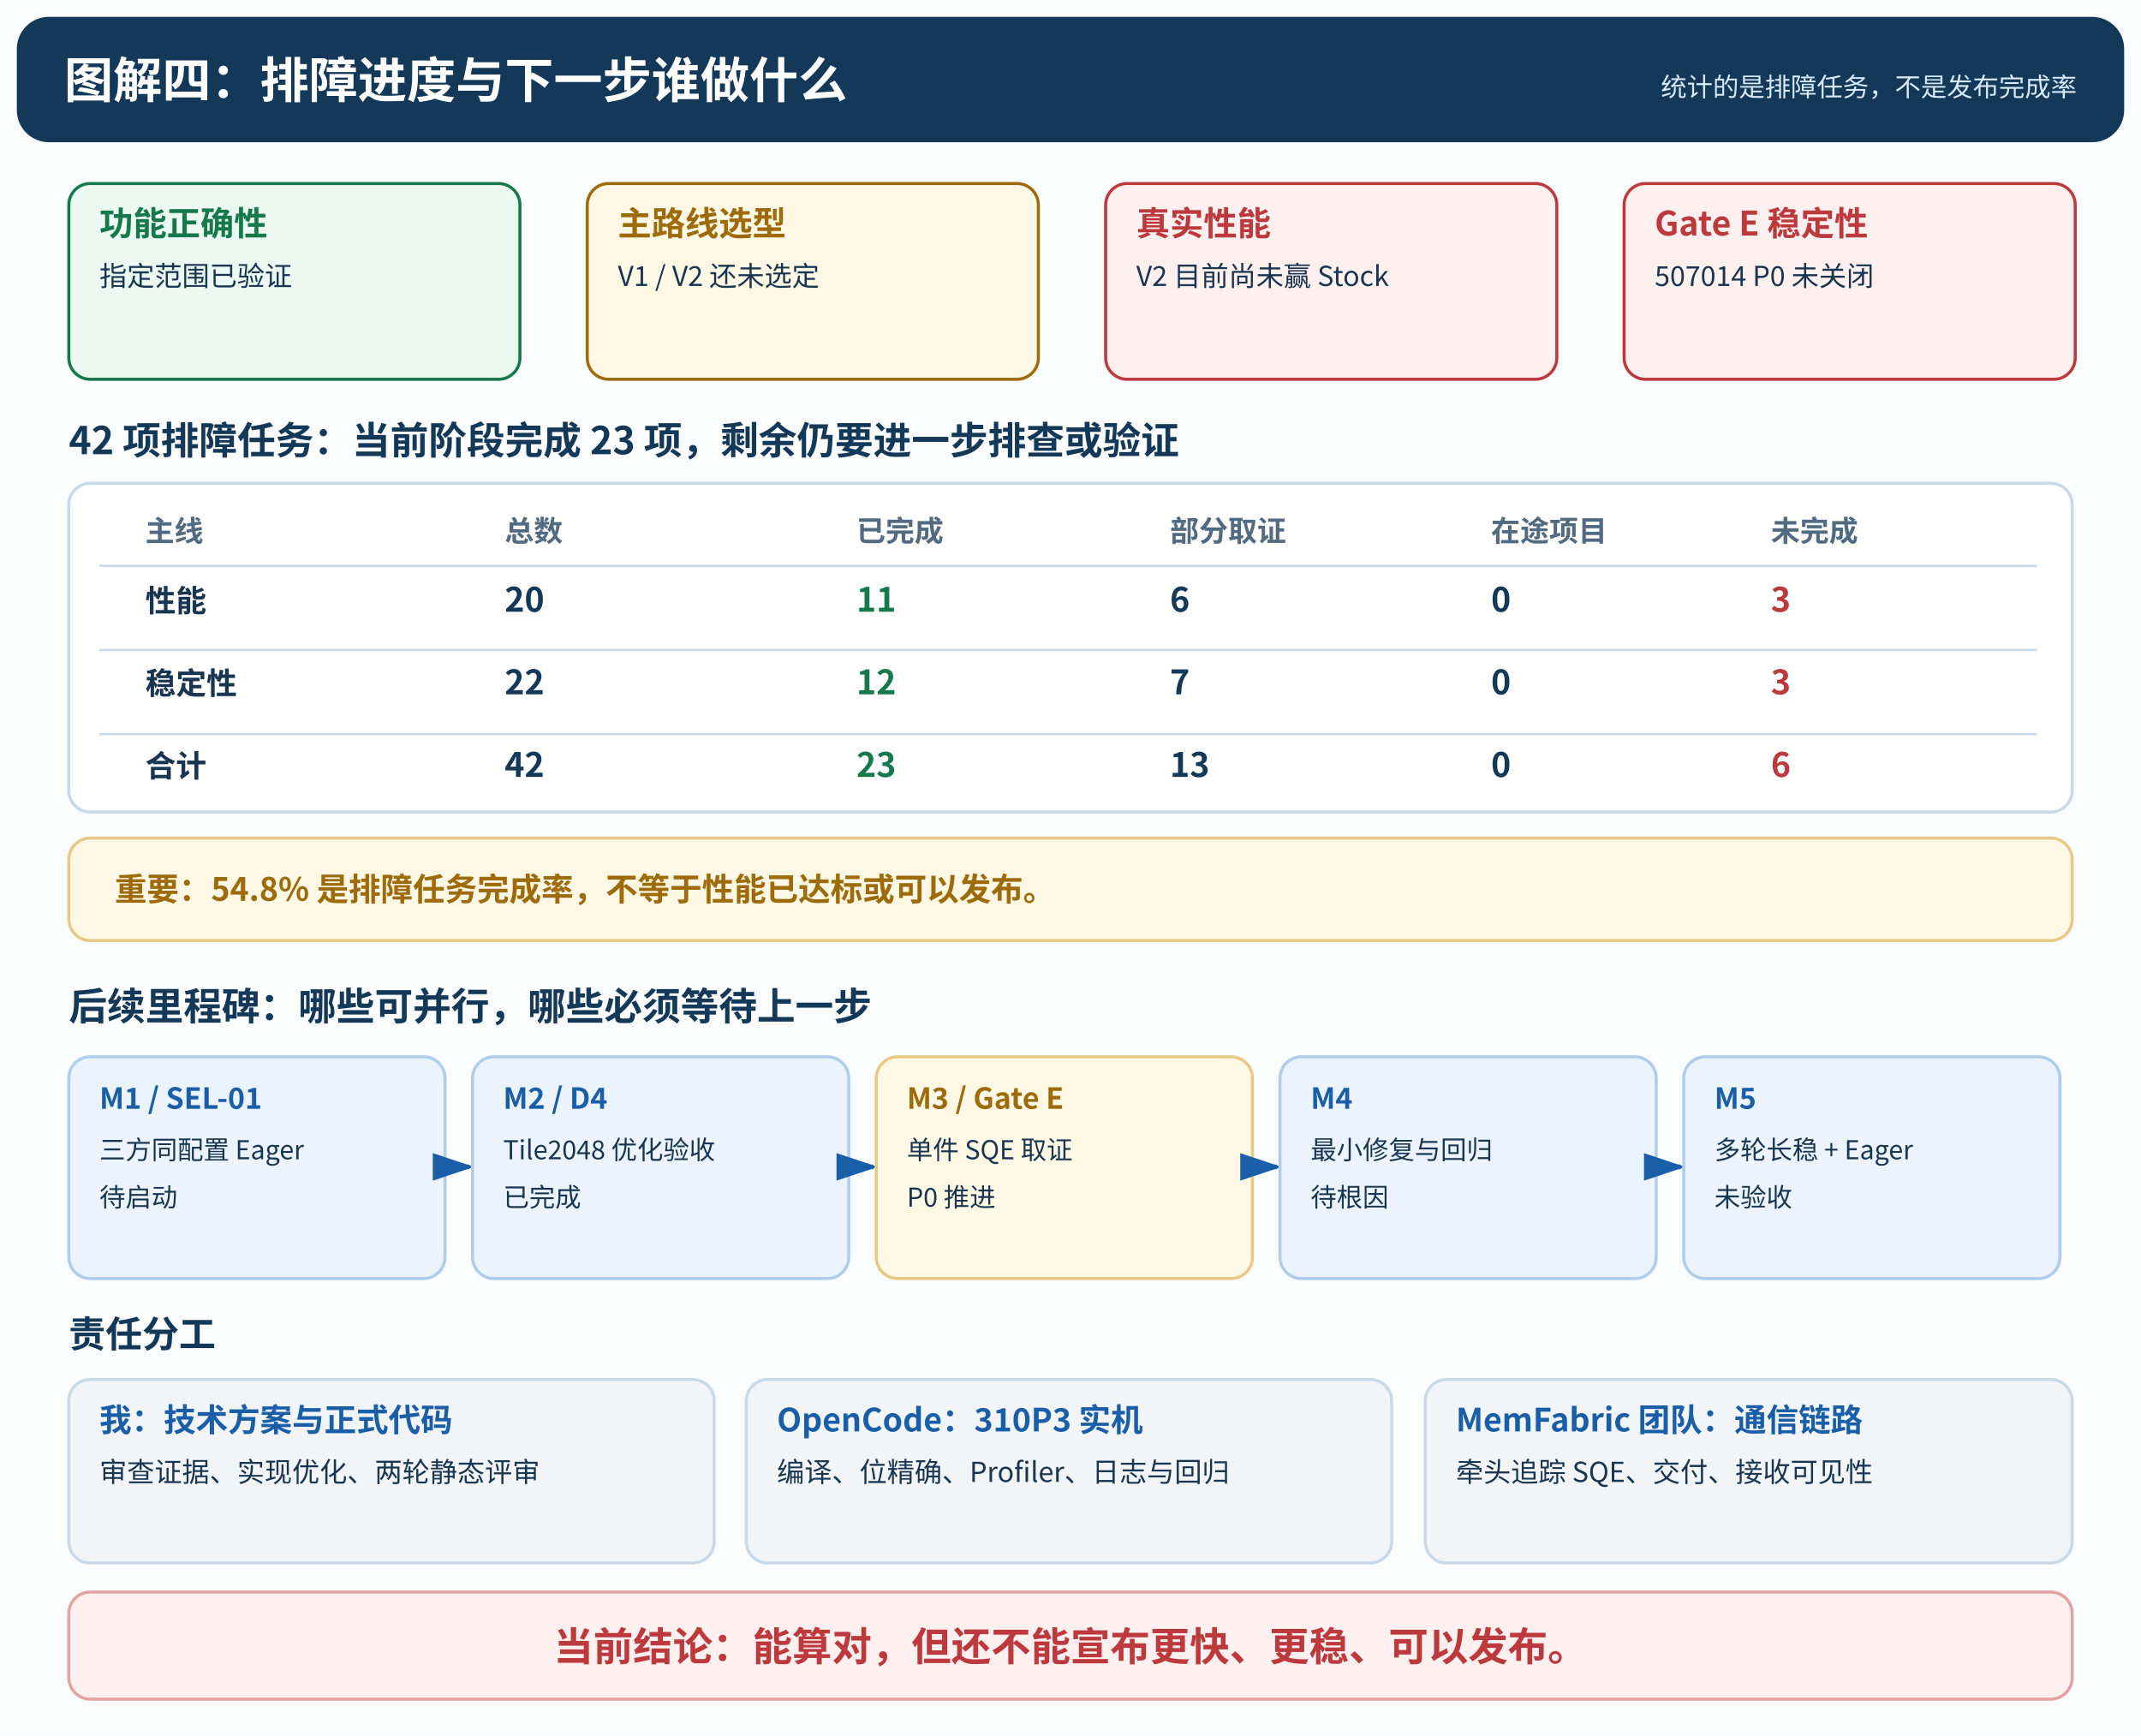
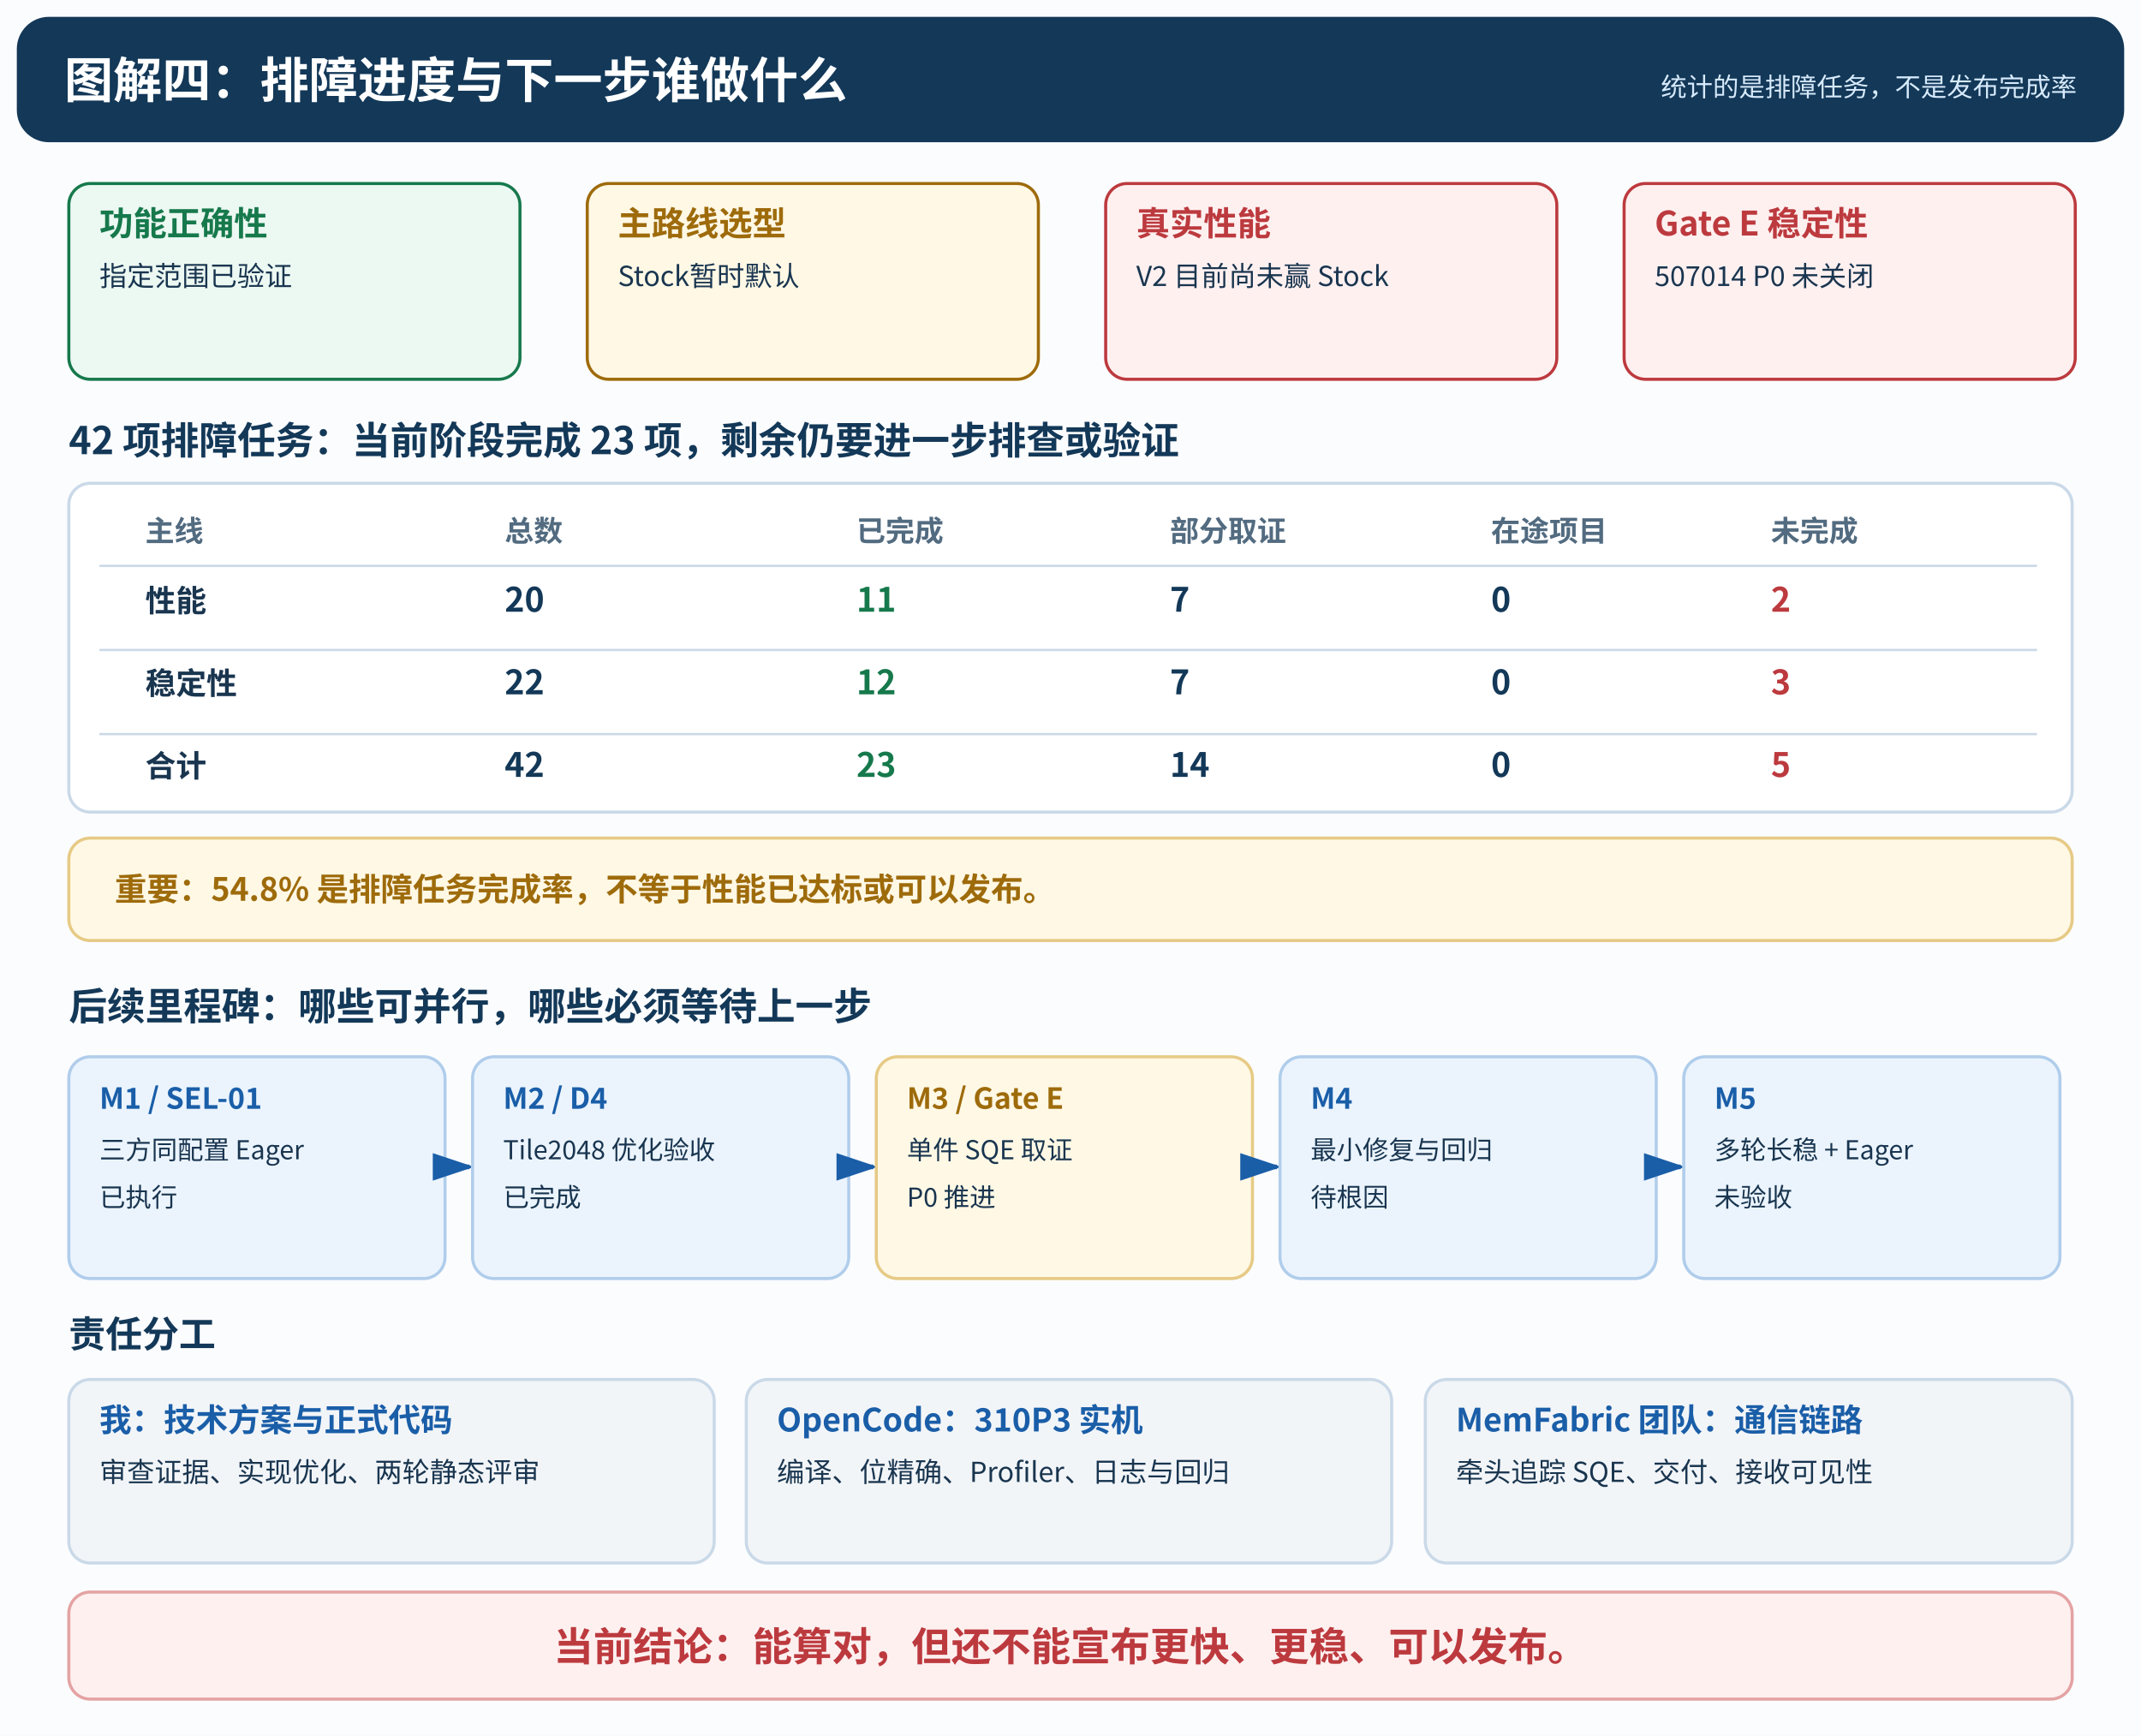
<svg xmlns="http://www.w3.org/2000/svg" width="1400" height="1135" viewBox="0 0 1400 1135" role="img">
  <defs>
    <marker id="arrow" markerWidth="10" markerHeight="10" refX="8" refY="3" orient="auto">
      <path d="M0,0 L0,6 L9,3 z" fill="#1A5EA8" />
    </marker>
  </defs>
  <rect x="0" y="0" width="1400" height="1135" fill="#FBFCFE" />
  <g font-family="Noto Sans CJK SC, Source Han Sans SC, Microsoft YaHei, PingFang SC, Arial, sans-serif">
    <rect x="12" y="12" width="1376" height="80" rx="20" fill="#133858" stroke="#133858" stroke-width="2" />
    <text x="42" y="64" fill="#FFFFFF" font-size="32" font-weight="700" text-anchor="start">图解四：排障进度与下一步谁做什么</text>
    <text x="1358" y="63" fill="#D7EAFB" font-size="17" font-weight="500" text-anchor="end">统计的是排障任务，不是发布完成率</text>
    <rect x="45" y="120" width="295" height="128" rx="14" fill="#ECF8F2" stroke="#16794C" stroke-width="2" />
    <text x="65" y="154" fill="#16794C" font-size="22" font-weight="700" text-anchor="start">功能正确性</text>
    <text x="65" y="187" fill="#19354F" font-size="18" font-weight="450" text-anchor="start">指定范围已验证</text>
    <rect x="384" y="120" width="295" height="128" rx="14" fill="#FFF8E5" stroke="#9E6B0B" stroke-width="2" />
    <text x="404" y="154" fill="#9E6B0B" font-size="22" font-weight="700" text-anchor="start">主路线选型</text>
-     <text x="404" y="187" fill="#19354F" font-size="18" font-weight="450" text-anchor="start">V1 / V2 还未选定</text>
+     <text x="404" y="187" fill="#19354F" font-size="18" font-weight="450" text-anchor="start">Stock暂时默认</text>
    <rect x="723" y="120" width="295" height="128" rx="14" fill="#FFF0F0" stroke="#BC3A3E" stroke-width="2" />
    <text x="743" y="154" fill="#BC3A3E" font-size="22" font-weight="700" text-anchor="start">真实性能</text>
    <text x="743" y="187" fill="#19354F" font-size="18" font-weight="450" text-anchor="start">V2 目前尚未赢 Stock</text>
    <rect x="1062" y="120" width="295" height="128" rx="14" fill="#FFF0F0" stroke="#BC3A3E" stroke-width="2" />
    <text x="1082" y="154" fill="#BC3A3E" font-size="22" font-weight="700" text-anchor="start">Gate E 稳定性</text>
    <text x="1082" y="187" fill="#19354F" font-size="18" font-weight="450" text-anchor="start">507014 P0 未关闭</text>
    <text x="45" y="297" fill="#133858" font-size="25" font-weight="700" text-anchor="start">42 项排障任务：当前阶段完成 23 项，剩余仍要进一步排查或验证</text>
    <rect x="45" y="316" width="1310" height="215" rx="14" fill="#FFFFFF" stroke="#CAD9E8" stroke-width="2" />
    <text x="95" y="354" fill="#526B80" font-size="19" font-weight="700" text-anchor="start">主线</text>
    <text x="330" y="354" fill="#526B80" font-size="19" font-weight="700" text-anchor="start">总数</text>
    <text x="560" y="354" fill="#526B80" font-size="19" font-weight="700" text-anchor="start">已完成</text>
    <text x="765" y="354" fill="#526B80" font-size="19" font-weight="700" text-anchor="start">部分取证</text>
    <text x="975" y="354" fill="#526B80" font-size="19" font-weight="700" text-anchor="start">在途项目</text>
    <text x="1158" y="354" fill="#526B80" font-size="19" font-weight="700" text-anchor="start">未完成</text>
    <path d="M65 370 H1332 M65 425 H1332 M65 480 H1332" stroke="#CAD9E8" stroke-width="1.5" />
    <text x="95" y="400" fill="#19354F" font-size="20" font-weight="700" text-anchor="start">性能</text>
    <text x="330" y="400" fill="#133858" font-size="22" font-weight="700" text-anchor="start">20</text>
    <text x="560" y="400" fill="#16794C" font-size="22" font-weight="700" text-anchor="start">11</text>
-     <text x="765" y="400" fill="#133858" font-size="22" font-weight="700" text-anchor="start">6</text>
+     <text x="765" y="400" fill="#133858" font-size="22" font-weight="700" text-anchor="start">7</text>
    <text x="975" y="400" fill="#133858" font-size="22" font-weight="700" text-anchor="start">0</text>
-     <text x="1158" y="400" fill="#BC3A3E" font-size="22" font-weight="700" text-anchor="start">3</text>
+     <text x="1158" y="400" fill="#BC3A3E" font-size="22" font-weight="700" text-anchor="start">2</text>
    <text x="95" y="454" fill="#19354F" font-size="20" font-weight="700" text-anchor="start">稳定性</text>
    <text x="330" y="454" fill="#133858" font-size="22" font-weight="700" text-anchor="start">22</text>
    <text x="560" y="454" fill="#16794C" font-size="22" font-weight="700" text-anchor="start">12</text>
    <text x="765" y="454" fill="#133858" font-size="22" font-weight="700" text-anchor="start">7</text>
    <text x="975" y="454" fill="#133858" font-size="22" font-weight="700" text-anchor="start">0</text>
    <text x="1158" y="454" fill="#BC3A3E" font-size="22" font-weight="700" text-anchor="start">3</text>
    <text x="95" y="508" fill="#19354F" font-size="20" font-weight="700" text-anchor="start">合计</text>
    <text x="330" y="508" fill="#133858" font-size="22" font-weight="700" text-anchor="start">42</text>
    <text x="560" y="508" fill="#16794C" font-size="22" font-weight="700" text-anchor="start">23</text>
-     <text x="765" y="508" fill="#133858" font-size="22" font-weight="700" text-anchor="start">13</text>
+     <text x="765" y="508" fill="#133858" font-size="22" font-weight="700" text-anchor="start">14</text>
    <text x="975" y="508" fill="#133858" font-size="22" font-weight="700" text-anchor="start">0</text>
-     <text x="1158" y="508" fill="#BC3A3E" font-size="22" font-weight="700" text-anchor="start">6</text>
+     <text x="1158" y="508" fill="#BC3A3E" font-size="22" font-weight="700" text-anchor="start">5</text>
    <rect x="45" y="548" width="1310" height="67" rx="14" fill="#FFF8E5" stroke="#E6CA85" stroke-width="2" />
    <text x="75" y="589" fill="#9E6B0B" font-size="21" font-weight="700" text-anchor="start">重要：54.8% 是排障任务完成率，不等于性能已达标或可以发布。</text>
    <text x="45" y="667" fill="#133858" font-size="25" font-weight="700" text-anchor="start">后续里程碑：哪些可并行，哪些必须等待上一步</text>
    <rect x="45" y="691" width="246" height="145" rx="14" fill="#EBF4FD" stroke="#B0CDEB" stroke-width="2" />
    <text x="65" y="725" fill="#1A5EA8" font-size="19" font-weight="700" text-anchor="start">M1 / SEL-01</text>
    <text x="65" y="758" fill="#19354F" font-size="17" font-weight="450" text-anchor="start">三方同配置 Eager</text>
-     <text x="65" y="789" fill="#19354F" font-size="17" font-weight="450" text-anchor="start">待启动</text>
+     <text x="65" y="789" fill="#19354F" font-size="17" font-weight="450" text-anchor="start">已执行</text>
    <path d="M292 763 L307 763" fill="none" stroke="#1A5EA8" stroke-width="3" marker-end="url(#arrow)" />
    <rect x="309" y="691" width="246" height="145" rx="14" fill="#EBF4FD" stroke="#B0CDEB" stroke-width="2" />
    <text x="329" y="725" fill="#1A5EA8" font-size="19" font-weight="700" text-anchor="start">M2 / D4</text>
    <text x="329" y="758" fill="#19354F" font-size="17" font-weight="450" text-anchor="start">Tile2048 优化验收</text>
    <text x="329" y="789" fill="#19354F" font-size="17" font-weight="450" text-anchor="start">已完成</text>
    <path d="M556 763 L571 763" fill="none" stroke="#1A5EA8" stroke-width="3" marker-end="url(#arrow)" />
    <rect x="573" y="691" width="246" height="145" rx="14" fill="#FFF8E5" stroke="#E6CA85" stroke-width="2" />
    <text x="593" y="725" fill="#9E6B0B" font-size="19" font-weight="700" text-anchor="start">M3 / Gate E</text>
    <text x="593" y="758" fill="#19354F" font-size="17" font-weight="450" text-anchor="start">单件 SQE 取证</text>
    <text x="593" y="789" fill="#19354F" font-size="17" font-weight="450" text-anchor="start">P0 推进</text>
    <path d="M820 763 L835 763" fill="none" stroke="#1A5EA8" stroke-width="3" marker-end="url(#arrow)" />
    <rect x="837" y="691" width="246" height="145" rx="14" fill="#EBF4FD" stroke="#B0CDEB" stroke-width="2" />
    <text x="857" y="725" fill="#1A5EA8" font-size="19" font-weight="700" text-anchor="start">M4</text>
    <text x="857" y="758" fill="#19354F" font-size="17" font-weight="450" text-anchor="start">最小修复与回归</text>
    <text x="857" y="789" fill="#19354F" font-size="17" font-weight="450" text-anchor="start">待根因</text>
    <path d="M1084 763 L1099 763" fill="none" stroke="#1A5EA8" stroke-width="3" marker-end="url(#arrow)" />
    <rect x="1101" y="691" width="246" height="145" rx="14" fill="#EBF4FD" stroke="#B0CDEB" stroke-width="2" />
    <text x="1121" y="725" fill="#1A5EA8" font-size="19" font-weight="700" text-anchor="start">M5</text>
    <text x="1121" y="758" fill="#19354F" font-size="17" font-weight="450" text-anchor="start">多轮长稳 + Eager</text>
    <text x="1121" y="789" fill="#19354F" font-size="17" font-weight="450" text-anchor="start">未验收</text>
    <text x="45" y="881" fill="#133858" font-size="24" font-weight="700" text-anchor="start">责任分工</text>
    <rect x="45" y="902" width="422" height="120" rx="14" fill="#F2F5F8" stroke="#CAD9E8" stroke-width="2" />
    <text x="65" y="936" fill="#1A5EA8" font-size="21" font-weight="700" text-anchor="start">我：技术方案与正式代码</text>
    <text x="65" y="969" fill="#19354F" font-size="18" font-weight="450" text-anchor="start">审查证据、实现优化、两轮静态评审</text>
    <rect x="488" y="902" width="422" height="120" rx="14" fill="#F2F5F8" stroke="#CAD9E8" stroke-width="2" />
    <text x="508" y="936" fill="#1A5EA8" font-size="21" font-weight="700" text-anchor="start">OpenCode：310P3 实机</text>
    <text x="508" y="969" fill="#19354F" font-size="18" font-weight="450" text-anchor="start">编译、位精确、Profiler、日志与回归</text>
    <rect x="932" y="902" width="423" height="120" rx="14" fill="#F2F5F8" stroke="#CAD9E8" stroke-width="2" />
    <text x="952" y="936" fill="#1A5EA8" font-size="21" font-weight="700" text-anchor="start">MemFabric 团队：通信链路</text>
    <text x="952" y="969" fill="#19354F" font-size="18" font-weight="450" text-anchor="start">牵头追踪 SQE、交付、接收可见性</text>
    <rect x="45" y="1041" width="1310" height="70" rx="14" fill="#FFF0F0" stroke="#E4A3A3" stroke-width="2" />
    <text x="700" y="1086" fill="#BC3A3E" font-size="26" font-weight="700" text-anchor="middle">当前结论：能算对，但还不能宣布更快、更稳、可以发布。</text>
  </g>
</svg>
